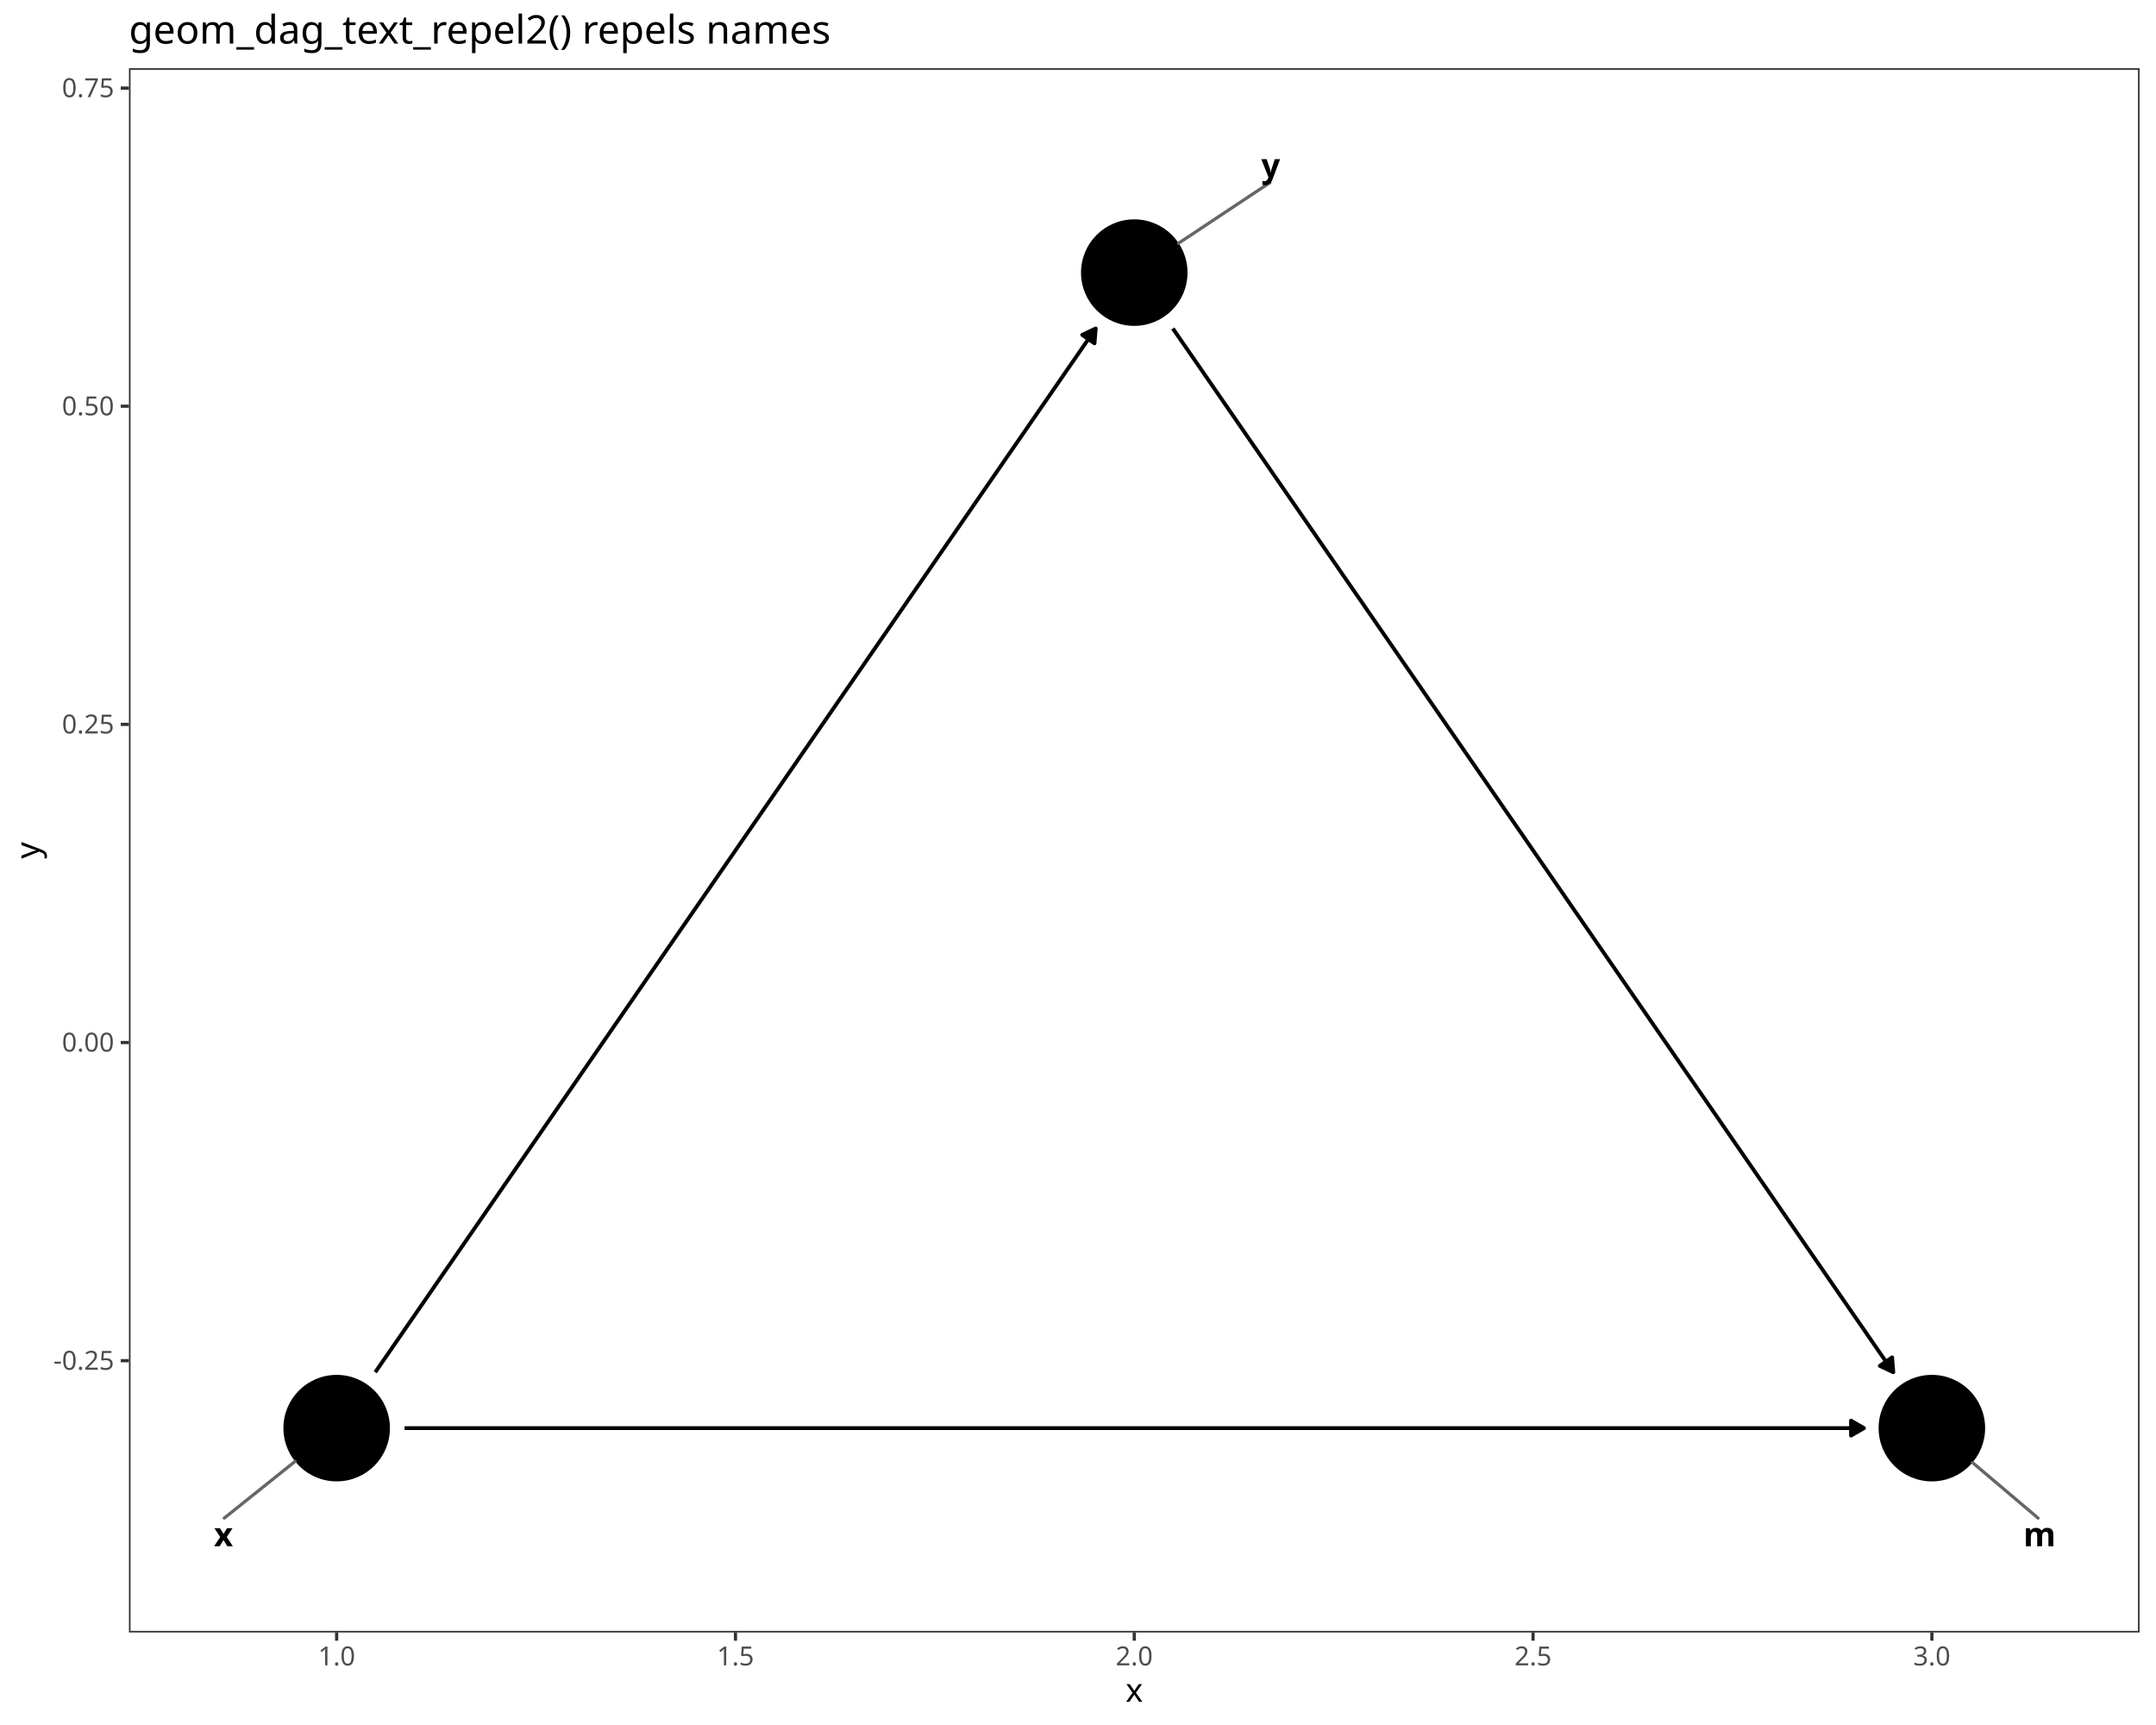
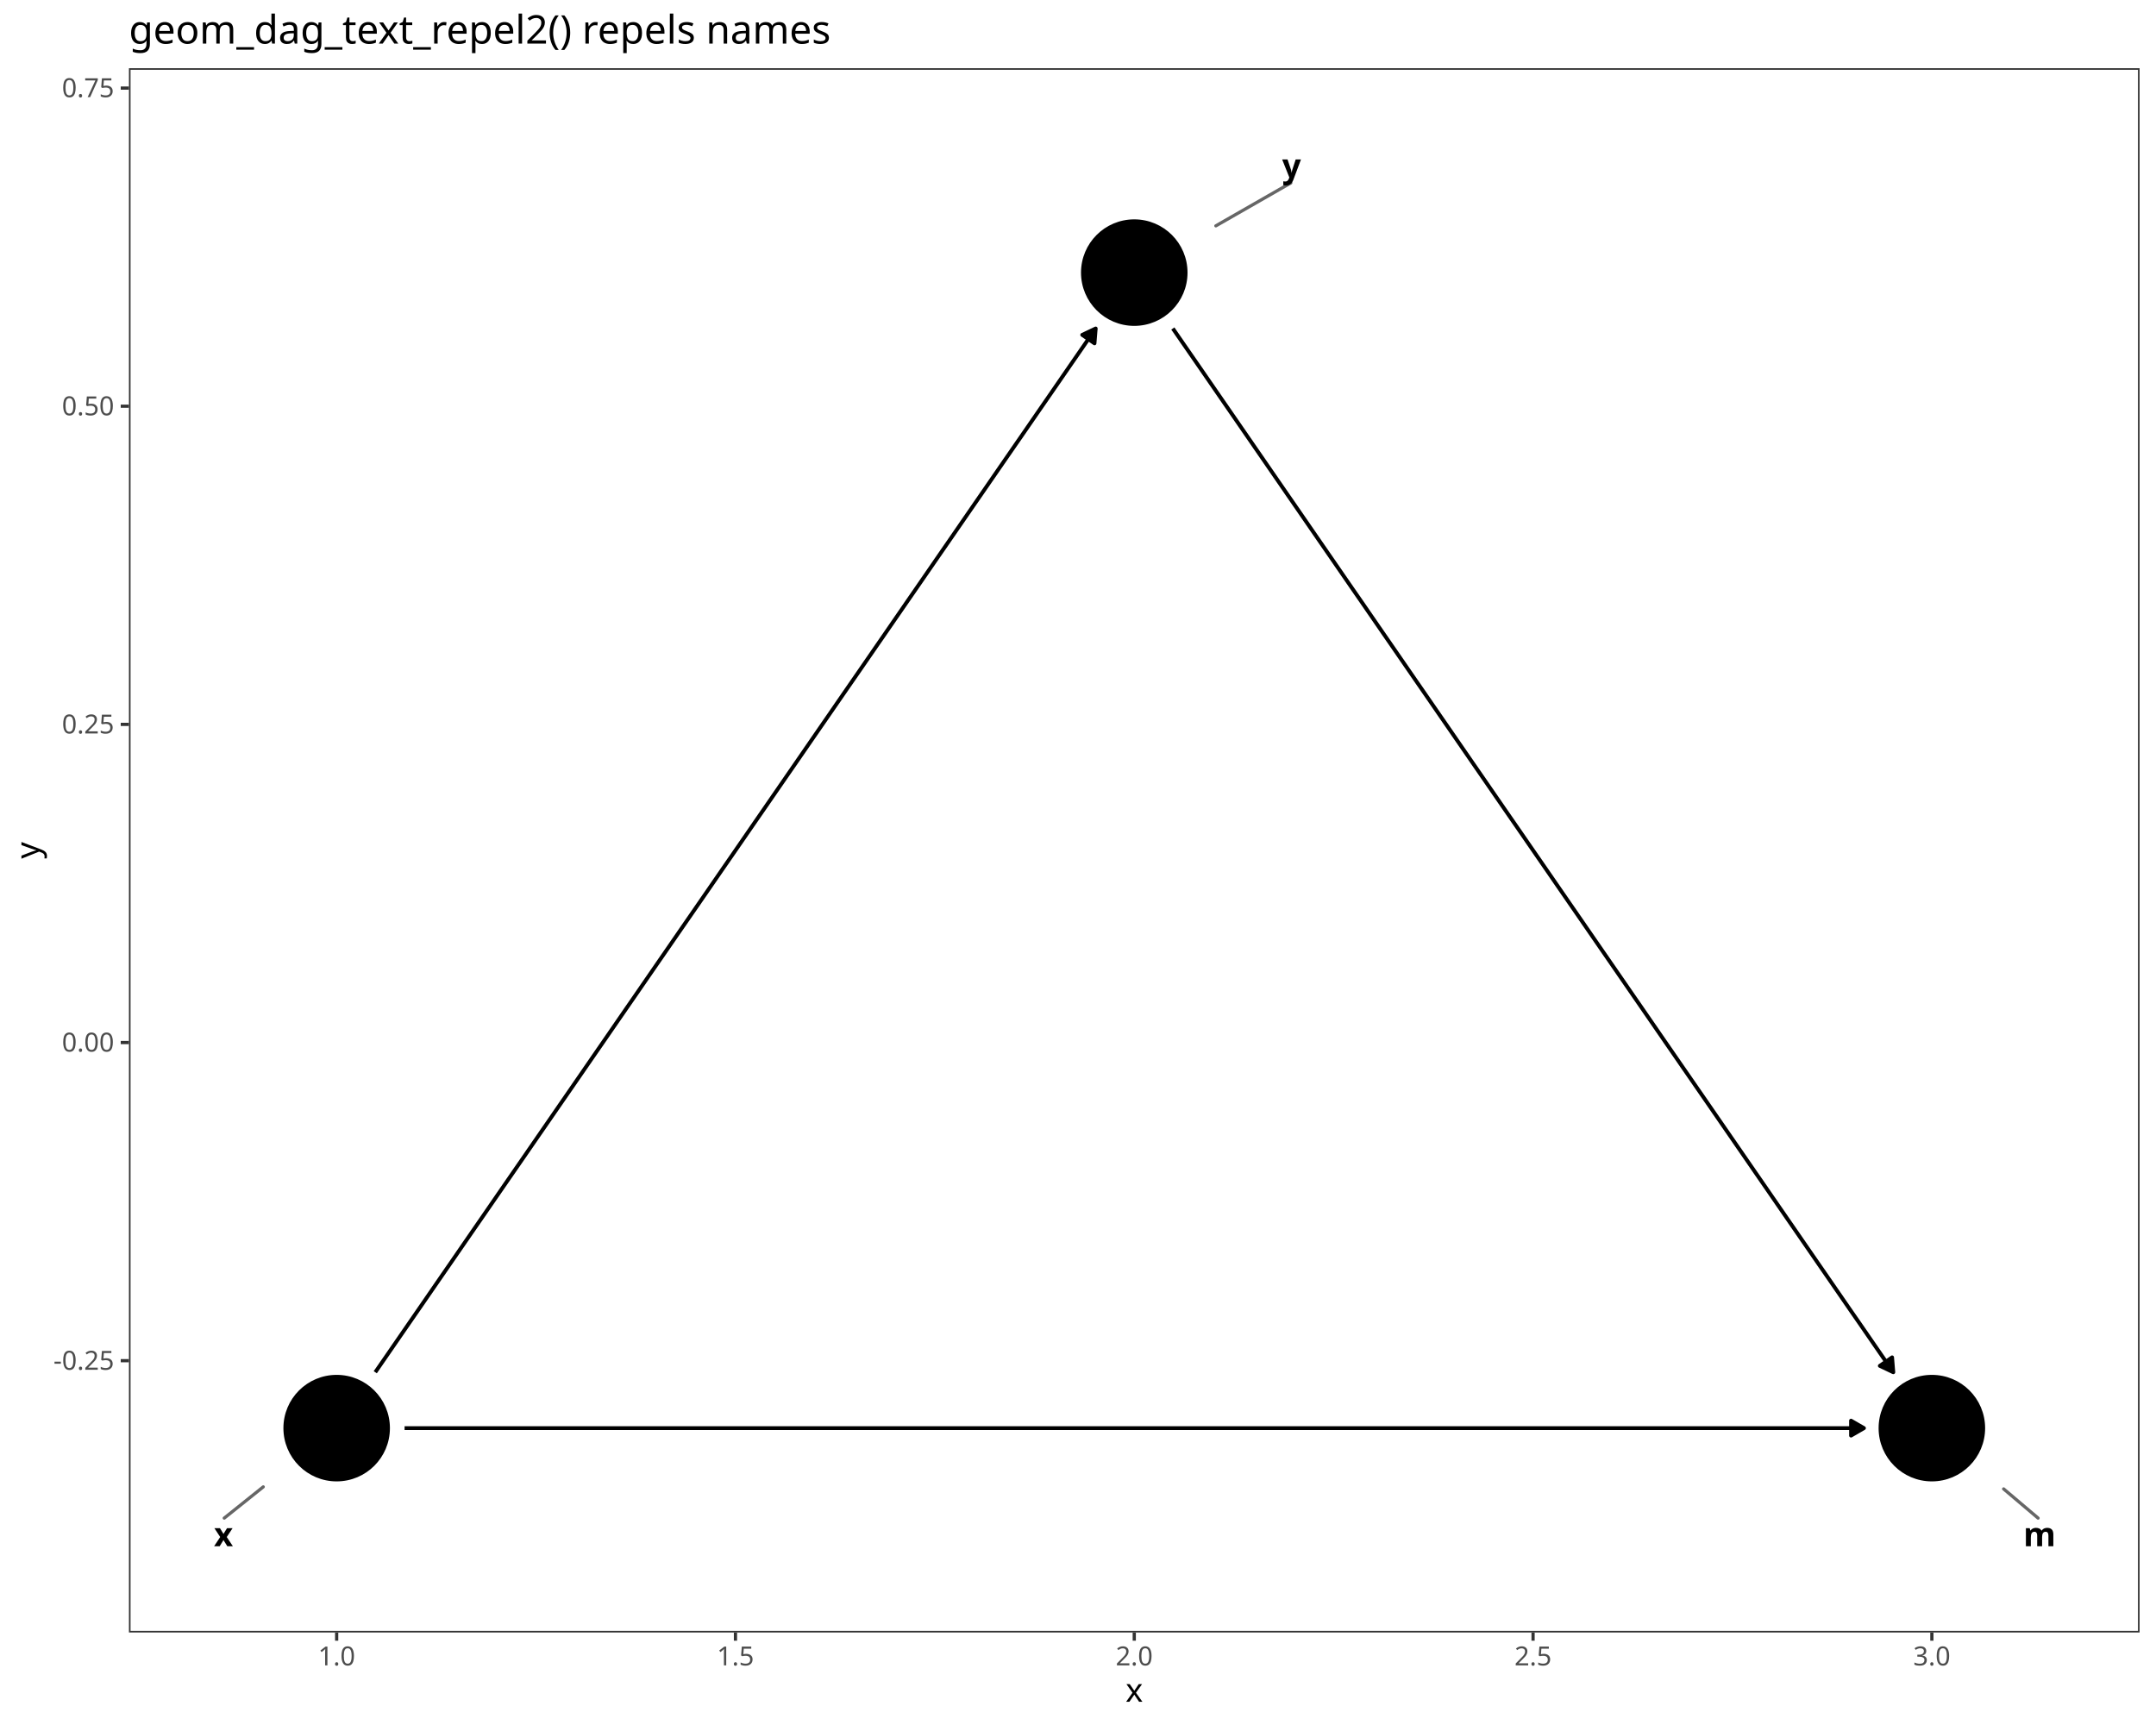
<svg xmlns="http://www.w3.org/2000/svg" class="svglite" data-engine-version="2.0" width="720.00pt" height="576.00pt" viewBox="0 0 720.00 576.00">
  <defs>
    <style type="text/css">
    .svglite line, .svglite polyline, .svglite polygon, .svglite path, .svglite rect, .svglite circle {
      fill: none;
      stroke: #000000;
      stroke-linecap: round;
      stroke-linejoin: round;
      stroke-miterlimit: 10.00;
    }
  </style>
  </defs>
  <rect width="100%" height="100%" style="stroke: none; fill: #FFFFFF;" />
  <defs>
    <clipPath id="cpMC4wMHw3MjAuMDB8MC4wMHw1NzYuMDA=">
      <rect x="0.00" y="0.00" width="720.00" height="576.00" />
    </clipPath>
  </defs>
  <g clip-path="url(#cpMC4wMHw3MjAuMDB8MC4wMHw1NzYuMDA=)">
    <rect x="0.00" y="0.00" width="720.00" height="576.00" style="stroke-width: 1.07; stroke: #FFFFFF; fill: #FFFFFF;" />
  </g>
  <defs>
    <clipPath id="cpNDMuMDZ8NzE0LjUyfDIyLjc4fDU0NS4xMQ==">
      <rect x="43.06" y="22.78" width="671.46" height="522.33" />
    </clipPath>
  </defs>
  <g clip-path="url(#cpNDMuMDZ8NzE0LjUyfDIyLjc4fDU0NS4xMQ==)">
    <rect x="43.06" y="22.78" width="671.46" height="522.33" style="stroke-width: 1.07; stroke: none; fill: #FFFFFF;" />
    <polyline points="135.11,476.87 139.34,476.87 144.72,476.87 150.10,476.87 155.48,476.87 160.86,476.87 166.24,476.87 171.62,476.87 177.01,476.87 182.39,476.87 187.77,476.87 193.15,476.87 198.53,476.87 203.91,476.87 209.29,476.87 214.67,476.87 220.05,476.87 225.43,476.87 230.82,476.87 236.20,476.87 241.58,476.87 246.96,476.87 252.34,476.87 257.72,476.87 263.10,476.87 268.48,476.87 273.86,476.87 279.24,476.87 284.62,476.87 290.01,476.87 295.39,476.87 300.77,476.87 306.15,476.87 311.53,476.87 316.91,476.87 322.29,476.87 327.67,476.87 333.05,476.87 338.43,476.87 343.82,476.87 349.20,476.87 354.58,476.87 359.96,476.87 365.34,476.87 370.72,476.87 376.10,476.87 381.48,476.87 386.86,476.87 392.24,476.87 397.63,476.87 403.01,476.87 408.39,476.87 413.77,476.87 419.15,476.87 424.53,476.87 429.91,476.87 435.29,476.87 440.67,476.87 446.05,476.87 451.43,476.87 456.82,476.87 462.20,476.87 467.58,476.87 472.96,476.87 478.34,476.87 483.72,476.87 489.10,476.87 494.48,476.87 499.86,476.87 505.24,476.87 510.63,476.87 516.01,476.87 521.39,476.87 526.77,476.87 532.15,476.87 537.53,476.87 542.91,476.87 548.29,476.87 553.67,476.87 559.05,476.87 564.44,476.87 569.82,476.87 575.20,476.87 580.58,476.87 585.96,476.87 591.34,476.87 596.72,476.87 602.10,476.87 607.48,476.87 612.86,476.87 618.24,476.87 622.47,476.87 " style="stroke-width: 1.28; stroke-linecap: butt;" />
    <polygon points="618.16,479.36 622.47,476.87 618.16,474.38 " style="stroke-width: 1.28; stroke-linecap: butt; fill: #000000;" />
    <polyline points="125.32,458.21 125.89,457.38 128.58,453.49 131.27,449.59 133.96,445.69 136.65,441.79 139.34,437.90 142.03,434.00 144.72,430.10 147.41,426.20 150.10,422.31 152.79,418.41 155.48,414.51 158.17,410.61 160.86,406.72 163.55,402.82 166.24,398.92 168.93,395.02 171.62,391.13 174.32,387.23 177.01,383.33 179.70,379.43 182.39,375.54 185.08,371.64 187.77,367.74 190.46,363.85 193.15,359.95 195.84,356.05 198.53,352.15 201.22,348.26 203.91,344.36 206.60,340.46 209.29,336.56 211.98,332.67 214.67,328.77 217.36,324.87 220.05,320.97 222.74,317.08 225.43,313.18 228.12,309.28 230.82,305.38 233.51,301.49 236.20,297.59 238.89,293.69 241.58,289.79 244.27,285.90 246.96,282.00 249.65,278.10 252.34,274.20 255.03,270.31 257.72,266.41 260.41,262.51 263.10,258.61 265.79,254.72 268.48,250.82 271.17,246.92 273.86,243.02 276.55,239.13 279.24,235.23 281.93,231.33 284.62,227.44 287.32,223.54 290.01,219.64 292.70,215.74 295.39,211.85 298.08,207.95 300.77,204.05 303.46,200.15 306.15,196.26 308.84,192.36 311.53,188.46 314.22,184.56 316.91,180.67 319.60,176.77 322.29,172.87 324.98,168.97 327.67,165.08 330.36,161.18 333.05,157.28 335.74,153.38 338.43,149.49 341.13,145.59 343.82,141.69 346.51,137.79 349.20,133.90 351.89,130.00 354.58,126.10 357.27,122.20 359.96,118.31 362.65,114.41 365.34,110.51 365.91,109.69 " style="stroke-width: 1.28; stroke-linecap: butt;" />
    <polygon points="365.51,114.65 365.91,109.69 361.41,111.82 " style="stroke-width: 1.28; stroke-linecap: butt; fill: #000000;" />
    <polyline points="391.67,109.69 392.24,110.51 394.93,114.41 397.63,118.31 400.32,122.20 403.01,126.10 405.70,130.00 408.39,133.90 411.08,137.79 413.77,141.69 416.46,145.59 419.15,149.49 421.84,153.38 424.53,157.28 427.22,161.18 429.91,165.08 432.60,168.97 435.29,172.87 437.98,176.77 440.67,180.67 443.36,184.56 446.05,188.46 448.74,192.36 451.43,196.26 454.13,200.15 456.82,204.05 459.51,207.95 462.20,211.85 464.89,215.74 467.58,219.64 470.27,223.54 472.96,227.44 475.65,231.33 478.34,235.23 481.03,239.13 483.72,243.02 486.41,246.92 489.10,250.82 491.79,254.72 494.48,258.61 497.17,262.51 499.86,266.41 502.55,270.31 505.24,274.20 507.94,278.10 510.63,282.00 513.32,285.90 516.01,289.79 518.70,293.69 521.39,297.59 524.08,301.49 526.77,305.38 529.46,309.28 532.15,313.18 534.84,317.08 537.53,320.97 540.22,324.87 542.91,328.77 545.60,332.67 548.29,336.56 550.98,340.46 553.67,344.36 556.36,348.26 559.05,352.15 561.74,356.05 564.44,359.95 567.13,363.85 569.82,367.74 572.51,371.64 575.20,375.54 577.89,379.43 580.58,383.33 583.27,387.23 585.96,391.13 588.65,395.02 591.34,398.92 594.03,402.82 596.72,406.72 599.41,410.61 602.10,414.51 604.79,418.41 607.48,422.31 610.17,426.20 612.86,430.10 615.55,434.00 618.24,437.90 620.94,441.79 623.63,445.69 626.32,449.59 629.01,453.49 631.70,457.38 632.27,458.21 " style="stroke-width: 1.28; stroke-linecap: butt;" />
    <polygon points="627.77,456.07 632.27,458.21 631.87,453.24 " style="stroke-width: 1.28; stroke-linecap: butt; fill: #000000;" />
    <circle cx="645.15" cy="476.87" r="17.43" style="stroke-width: 0.71; fill: #000000;" />
    <circle cx="112.43" cy="476.87" r="17.43" style="stroke-width: 0.71; fill: #000000;" />
    <circle cx="378.79" cy="91.03" r="17.43" style="stroke-width: 0.71; fill: #000000;" />
-     <line x1="680.62" y1="506.91" x2="658.71" y2="488.36" style="stroke-width: 1.07; stroke: #666666;" />
-     <line x1="74.89" y1="506.91" x2="98.56" y2="487.97" style="stroke-width: 1.07; stroke: #666666;" />
-     <line x1="424.09" y1="60.98" x2="393.60" y2="81.20" style="stroke-width: 1.07; stroke: #666666;" />
+     <line x1="680.62" y1="506.91" x2="669.12" y2="497.17" style="stroke-width: 1.07; stroke: #666666;" />
+     <line x1="74.89" y1="506.91" x2="87.91" y2="496.49" style="stroke-width: 1.07; stroke: #666666;" />
+     <line x1="431.07" y1="61.08" x2="406.04" y2="75.41" style="stroke-width: 1.07; stroke: #666666;" />
    <text x="681.12" y="516.31" text-anchor="middle" style="font-size: 11.04px; font-weight: bold; font-family: sans;" textLength="9.20px" lengthAdjust="spacingAndGlyphs">m</text>
    <text x="74.63" y="516.31" text-anchor="middle" style="font-size: 11.04px; font-weight: bold; font-family: sans;" textLength="5.52px" lengthAdjust="spacingAndGlyphs">x</text>
-     <text x="424.35" y="59.18" text-anchor="middle" style="font-size: 11.04px; font-weight: bold; font-family: sans;" textLength="5.52px" lengthAdjust="spacingAndGlyphs">y</text>
+     <text x="431.32" y="59.28" text-anchor="middle" style="font-size: 11.04px; font-weight: bold; font-family: sans;" textLength="5.52px" lengthAdjust="spacingAndGlyphs">y</text>
    <rect x="43.06" y="22.78" width="671.46" height="522.33" style="stroke-width: 1.07; stroke: #333333;" />
  </g>
  <g clip-path="url(#cpMC4wMHw3MjAuMDB8MC4wMHw1NzYuMDA=)">
    <text x="38.13" y="457.38" text-anchor="end" style="font-size: 8.80px; fill: #4D4D4D; font-family: sans;" textLength="20.06px" lengthAdjust="spacingAndGlyphs">-0.25</text>
    <text x="38.13" y="351.14" text-anchor="end" style="font-size: 8.80px; fill: #4D4D4D; font-family: sans;" textLength="17.13px" lengthAdjust="spacingAndGlyphs">0.00</text>
    <text x="38.13" y="244.91" text-anchor="end" style="font-size: 8.80px; fill: #4D4D4D; font-family: sans;" textLength="17.13px" lengthAdjust="spacingAndGlyphs">0.25</text>
    <text x="38.13" y="138.67" text-anchor="end" style="font-size: 8.80px; fill: #4D4D4D; font-family: sans;" textLength="17.13px" lengthAdjust="spacingAndGlyphs">0.50</text>
    <text x="38.13" y="32.44" text-anchor="end" style="font-size: 8.80px; fill: #4D4D4D; font-family: sans;" textLength="17.13px" lengthAdjust="spacingAndGlyphs">0.75</text>
    <polyline points="40.32,454.35 43.06,454.35 " style="stroke-width: 1.07; stroke: #333333; stroke-linecap: butt;" />
    <polyline points="40.32,348.11 43.06,348.11 " style="stroke-width: 1.07; stroke: #333333; stroke-linecap: butt;" />
    <polyline points="40.32,241.88 43.06,241.88 " style="stroke-width: 1.07; stroke: #333333; stroke-linecap: butt;" />
    <polyline points="40.32,135.64 43.06,135.64 " style="stroke-width: 1.07; stroke: #333333; stroke-linecap: butt;" />
    <polyline points="40.32,29.41 43.06,29.41 " style="stroke-width: 1.07; stroke: #333333; stroke-linecap: butt;" />
    <polyline points="112.43,547.85 112.43,545.11 " style="stroke-width: 1.07; stroke: #333333; stroke-linecap: butt;" />
    <polyline points="245.61,547.85 245.61,545.11 " style="stroke-width: 1.07; stroke: #333333; stroke-linecap: butt;" />
    <polyline points="378.79,547.85 378.79,545.11 " style="stroke-width: 1.07; stroke: #333333; stroke-linecap: butt;" />
    <polyline points="511.97,547.85 511.97,545.11 " style="stroke-width: 1.07; stroke: #333333; stroke-linecap: butt;" />
    <polyline points="645.15,547.85 645.15,545.11 " style="stroke-width: 1.07; stroke: #333333; stroke-linecap: butt;" />
    <text x="112.43" y="556.10" text-anchor="middle" style="font-size: 8.80px; fill: #4D4D4D; font-family: sans;" textLength="12.23px" lengthAdjust="spacingAndGlyphs">1.0</text>
    <text x="245.61" y="556.10" text-anchor="middle" style="font-size: 8.80px; fill: #4D4D4D; font-family: sans;" textLength="12.23px" lengthAdjust="spacingAndGlyphs">1.5</text>
    <text x="378.79" y="556.10" text-anchor="middle" style="font-size: 8.80px; fill: #4D4D4D; font-family: sans;" textLength="12.23px" lengthAdjust="spacingAndGlyphs">2.0</text>
    <text x="511.97" y="556.10" text-anchor="middle" style="font-size: 8.80px; fill: #4D4D4D; font-family: sans;" textLength="12.23px" lengthAdjust="spacingAndGlyphs">2.5</text>
    <text x="645.15" y="556.10" text-anchor="middle" style="font-size: 8.80px; fill: #4D4D4D; font-family: sans;" textLength="12.23px" lengthAdjust="spacingAndGlyphs">3.0</text>
    <text x="378.79" y="568.24" text-anchor="middle" style="font-size: 11.00px; font-family: sans;" textLength="5.50px" lengthAdjust="spacingAndGlyphs">x</text>
    <text transform="translate(13.05,283.95) rotate(-90)" text-anchor="middle" style="font-size: 11.00px; font-family: sans;" textLength="5.50px" lengthAdjust="spacingAndGlyphs">y</text>
    <text x="43.06" y="14.56" style="font-size: 13.20px; font-family: sans;" textLength="226.77px" lengthAdjust="spacingAndGlyphs">geom_dag_text_repel2() repels names</text>
  </g>
</svg>
